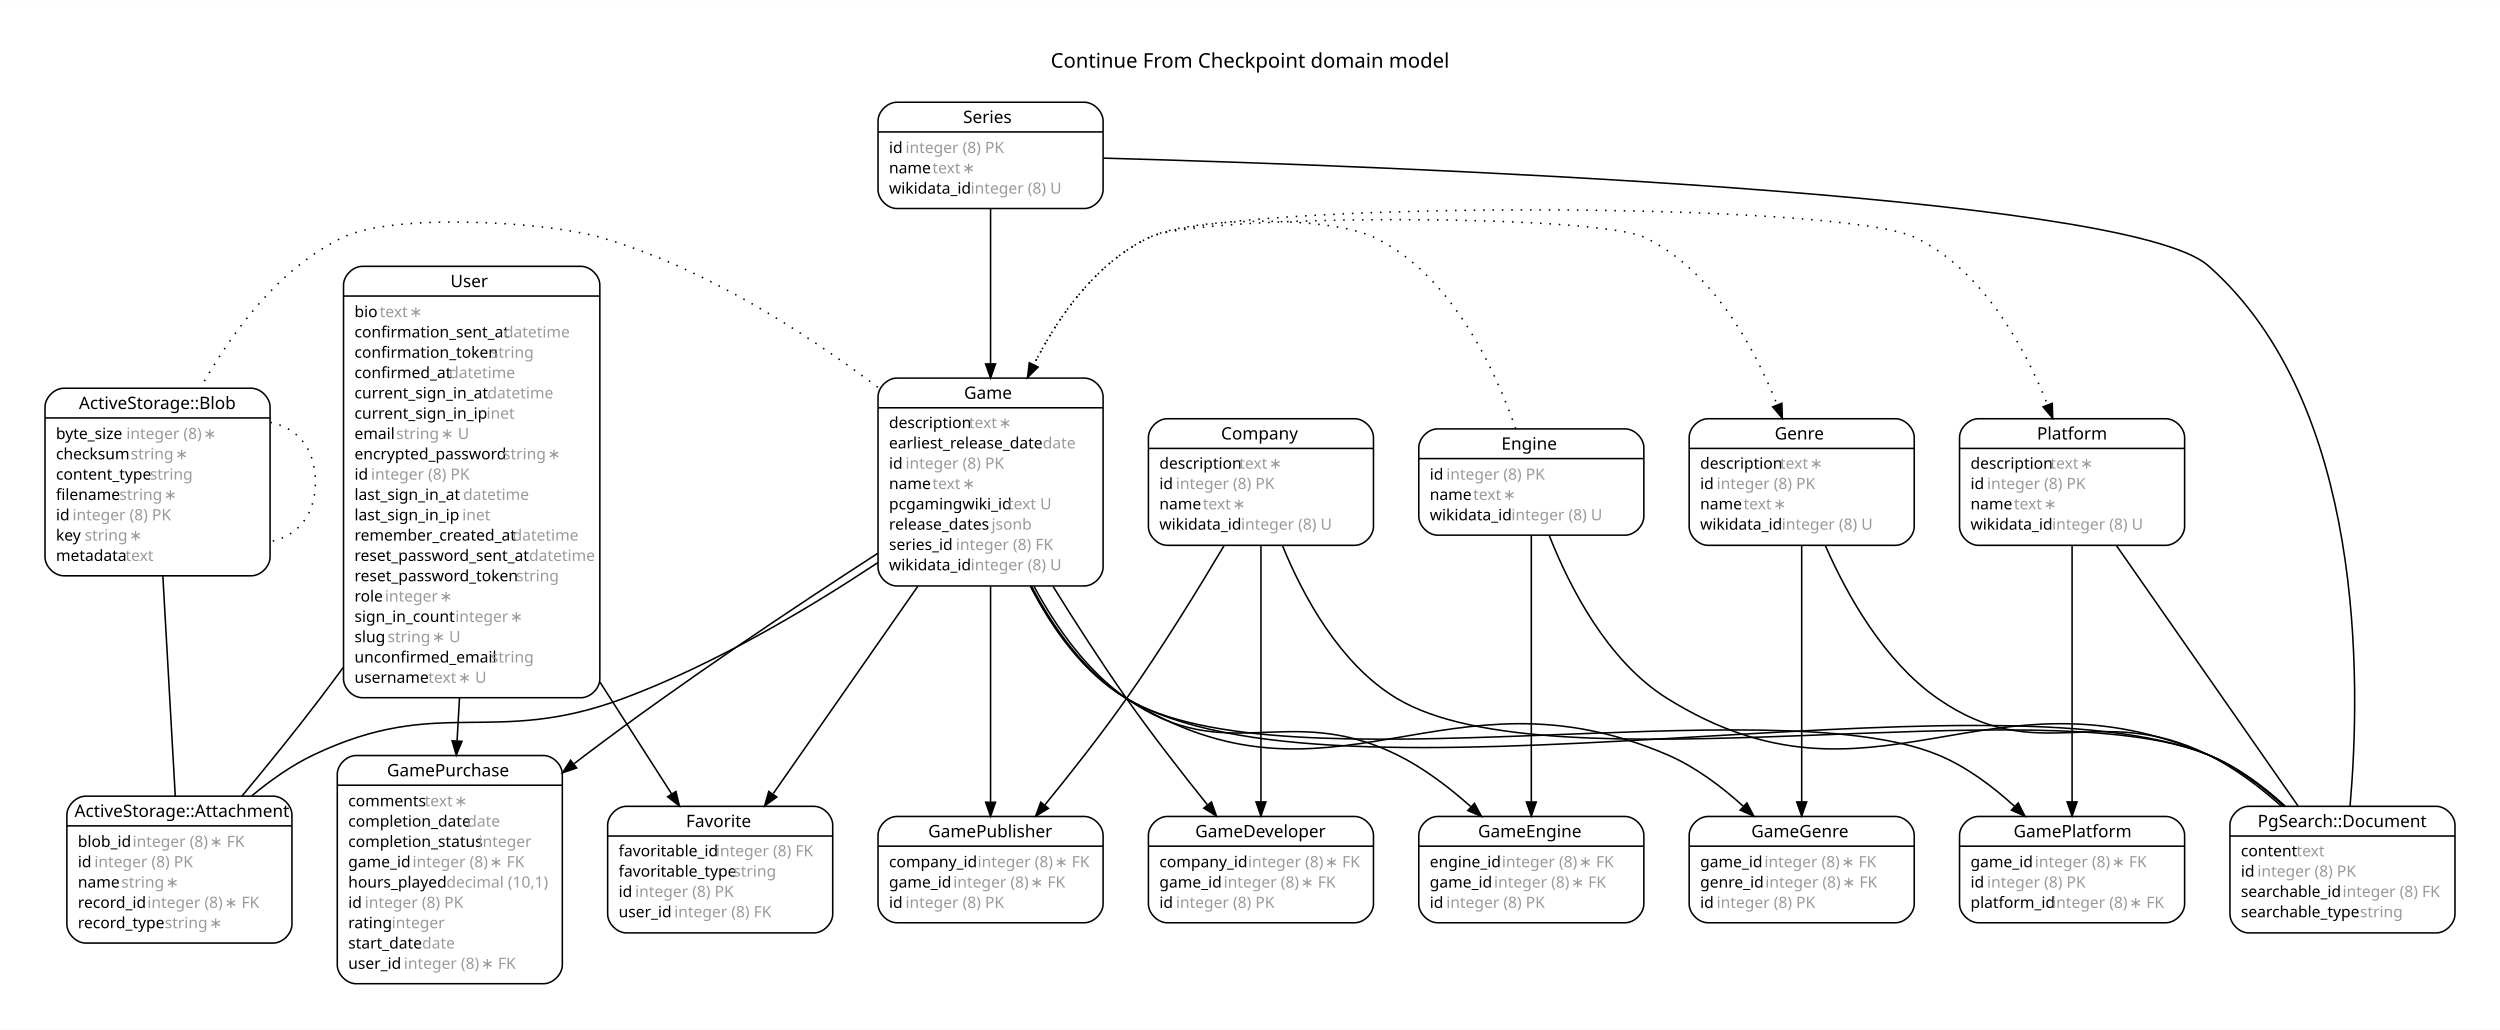
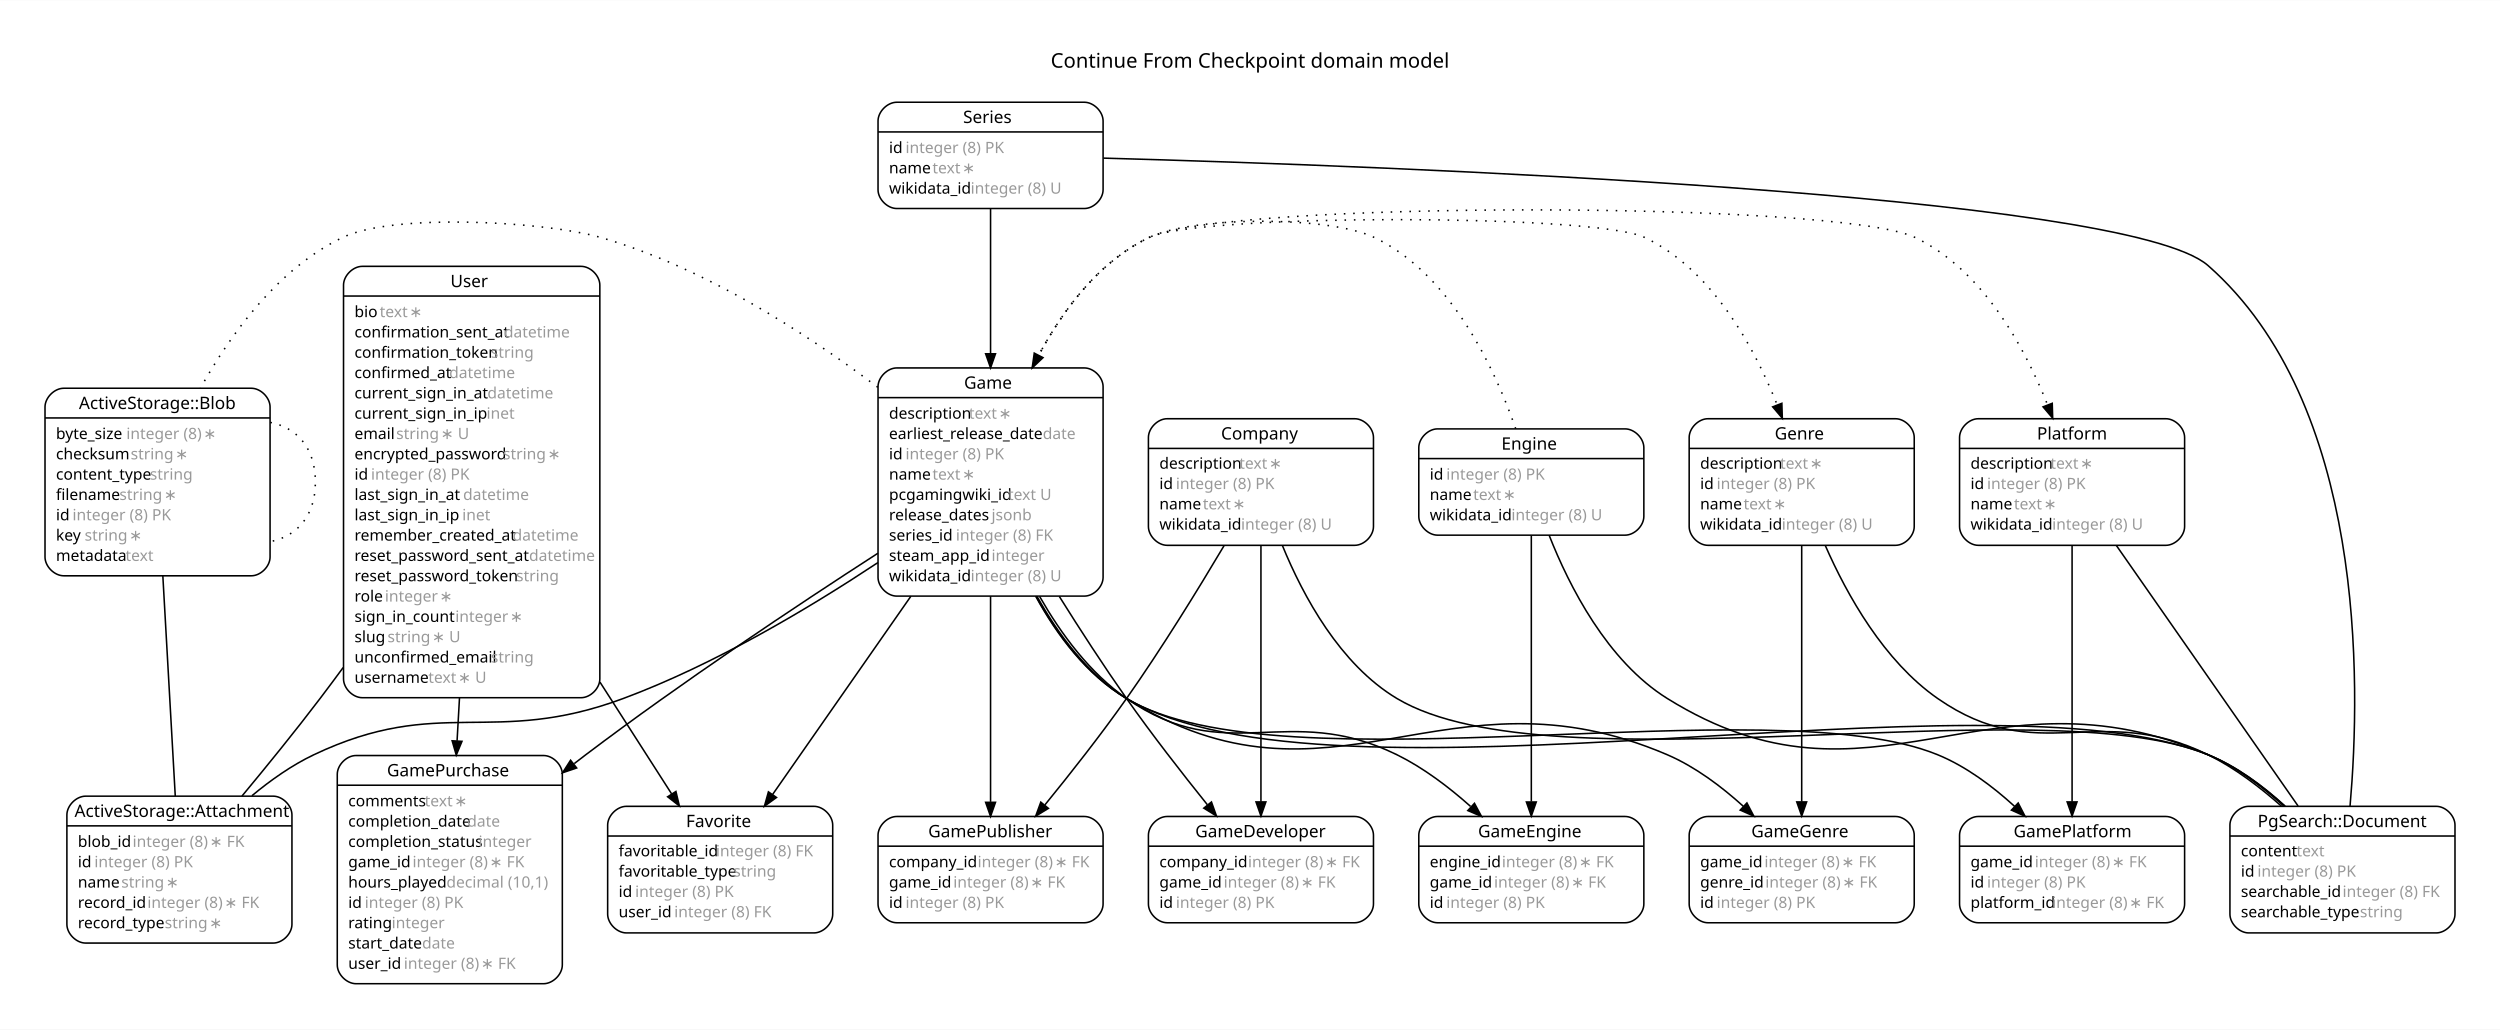
<svg xmlns="http://www.w3.org/2000/svg" width="1600pt" height="659pt" viewBox="0.00 0.00 1599.60 658.60">
  <g id="graph0" class="graph" transform="scale(1 1) rotate(0) translate(28.8 629.8)">
    <polygon fill="#ffffff" stroke="transparent" points="-28.8,28.8 -28.8,-629.8 1570.8,-629.8 1570.8,28.8 -28.8,28.8" />
    <text text-anchor="middle" x="771" y="-586.6" font-family="Arial BoldMT" font-size="13.00" fill="#000000">Continue From Checkpoint domain model</text>
    <g id="node1" class="node">
      <path fill="none" stroke="#000000" d="M26,-26.5C26,-26.5 146,-26.5 146,-26.5 152,-26.5 158,-32.5 158,-38.5 158,-38.5 158,-108.5 158,-108.5 158,-114.5 152,-120.5 146,-120.5 146,-120.5 26,-120.5 26,-120.5 20,-120.5 14,-114.5 14,-108.5 14,-108.5 14,-38.5 14,-38.5 14,-32.5 20,-26.5 26,-26.5" />
      <text text-anchor="start" x="18.884" y="-107.2" font-family="Arial BoldMT" font-size="11.00" fill="#000000">ActiveStorage::Attachment</text>
      <polyline fill="none" stroke="#000000" points="14,-101.5 158,-101.5 " />
      <text text-anchor="start" x="21" y="-88" font-family="ArialMT" font-size="10.00" fill="#000000">blob_id </text>
      <text text-anchor="start" x="56.029" y="-88" font-family="Arial ItalicMT" font-size="10.00" fill="#999999">integer (8) ∗ FK</text>
      <text text-anchor="start" x="21" y="-75" font-family="ArialMT" font-size="10.00" fill="#000000">id </text>
      <text text-anchor="start" x="31.561" y="-75" font-family="Arial ItalicMT" font-size="10.00" fill="#999999">integer (8) PK</text>
      <text text-anchor="start" x="21" y="-62" font-family="ArialMT" font-size="10.00" fill="#000000">name </text>
      <text text-anchor="start" x="48.793" y="-62" font-family="Arial ItalicMT" font-size="10.00" fill="#999999">string ∗</text>
      <text text-anchor="start" x="21" y="-49" font-family="ArialMT" font-size="10.00" fill="#000000">record_id </text>
      <text text-anchor="start" x="65.468" y="-49" font-family="Arial ItalicMT" font-size="10.00" fill="#999999">integer (8) ∗ FK</text>
      <text text-anchor="start" x="21" y="-36" font-family="ArialMT" font-size="10.00" fill="#000000">record_type </text>
      <text text-anchor="start" x="76.586" y="-36" font-family="Arial ItalicMT" font-size="10.00" fill="#999999">string ∗</text>
    </g>
    <g id="node2" class="node">
      <path fill="none" stroke="#000000" d="M12,-261.5C12,-261.5 132,-261.5 132,-261.5 138,-261.5 144,-267.5 144,-273.5 144,-273.5 144,-369.5 144,-369.5 144,-375.5 138,-381.5 132,-381.5 132,-381.5 12,-381.5 12,-381.5 6,-381.5 0,-375.5 0,-369.5 0,-369.5 0,-273.5 0,-273.5 0,-267.5 6,-261.5 12,-261.5" />
      <text text-anchor="start" x="21.695" y="-368.2" font-family="Arial BoldMT" font-size="11.00" fill="#000000">ActiveStorage::Blob</text>
      <polyline fill="none" stroke="#000000" points="0,-362.5 144,-362.5 " />
      <text text-anchor="start" x="7" y="-349" font-family="ArialMT" font-size="10.00" fill="#000000">byte_size </text>
      <text text-anchor="start" x="52.024" y="-349" font-family="Arial ItalicMT" font-size="10.00" fill="#999999">integer (8) ∗</text>
      <text text-anchor="start" x="7" y="-336" font-family="ArialMT" font-size="10.00" fill="#000000">checksum </text>
      <text text-anchor="start" x="54.793" y="-336" font-family="Arial ItalicMT" font-size="10.00" fill="#999999">string ∗</text>
      <text text-anchor="start" x="7" y="-323" font-family="ArialMT" font-size="10.00" fill="#000000">content_type </text>
      <text text-anchor="start" x="67.044" y="-323" font-family="Arial ItalicMT" font-size="10.00" fill="#999999">string</text>
      <text text-anchor="start" x="7" y="-310" font-family="ArialMT" font-size="10.00" fill="#000000">filename </text>
      <text text-anchor="start" x="47.576" y="-310" font-family="Arial ItalicMT" font-size="10.00" fill="#999999">string ∗</text>
      <text text-anchor="start" x="7" y="-297" font-family="ArialMT" font-size="10.00" fill="#000000">id </text>
      <text text-anchor="start" x="17.561" y="-297" font-family="Arial ItalicMT" font-size="10.00" fill="#999999">integer (8) PK</text>
      <text text-anchor="start" x="7" y="-284" font-family="ArialMT" font-size="10.00" fill="#000000">key </text>
      <text text-anchor="start" x="25.34" y="-284" font-family="Arial ItalicMT" font-size="10.00" fill="#999999">string ∗</text>
      <text text-anchor="start" x="7" y="-271" font-family="ArialMT" font-size="10.00" fill="#000000">metadata </text>
      <text text-anchor="start" x="51.473" y="-271" font-family="Arial ItalicMT" font-size="10.00" fill="#999999">text</text>
    </g>
    <g id="edge7" class="edge">
      <path fill="none" stroke="#000000" d="M75.389,-261.466C77.833,-218.174 81.085,-160.556 83.343,-120.575" />
    </g>
    <g id="edge11" class="edge">
      <path fill="none" stroke="#000000" stroke-dasharray="1,5" d="M144.176,-359.641C160.793,-356.354 173,-343.641 173,-321.5 173,-299.359 160.793,-286.646 144.176,-283.359" />
    </g>
    <g id="node3" class="node">
      <path fill="none" stroke="#000000" d="M718,-281C718,-281 838,-281 838,-281 844,-281 850,-287 850,-293 850,-293 850,-350 850,-350 850,-356 844,-362 838,-362 838,-362 718,-362 718,-362 712,-362 706,-356 706,-350 706,-350 706,-293 706,-293 706,-287 712,-281 718,-281" />
      <text text-anchor="start" x="752.461" y="-348.7" font-family="Arial BoldMT" font-size="11.00" fill="#000000">Company</text>
      <polyline fill="none" stroke="#000000" points="706,-343 850,-343 " />
      <text text-anchor="start" x="713" y="-330" font-family="ArialMT" font-size="10.00" fill="#000000">description </text>
      <text text-anchor="start" x="764.138" y="-330" font-family="Arial ItalicMT" font-size="10.00" fill="#999999">text ∗</text>
      <text text-anchor="start" x="713" y="-317" font-family="ArialMT" font-size="10.00" fill="#000000">id </text>
      <text text-anchor="start" x="723.562" y="-317" font-family="Arial ItalicMT" font-size="10.00" fill="#999999">integer (8) PK</text>
      <text text-anchor="start" x="713" y="-304" font-family="ArialMT" font-size="10.00" fill="#000000">name </text>
      <text text-anchor="start" x="740.793" y="-304" font-family="Arial ItalicMT" font-size="10.00" fill="#999999">text ∗</text>
      <text text-anchor="start" x="713" y="-291" font-family="ArialMT" font-size="10.00" fill="#000000">wikidata_id </text>
      <text text-anchor="start" x="765.251" y="-291" font-family="Arial ItalicMT" font-size="10.00" fill="#999999">integer (8) U</text>
    </g>
    <g id="node6" class="node">
-       <path fill="none" stroke="#000000" d="M545,-255C545,-255 665,-255 665,-255 671,-255 677,-261 677,-267 677,-267 677,-376 677,-376 677,-382 671,-388 665,-388 665,-388 545,-388 545,-388 539,-388 533,-382 533,-376 533,-376 533,-267 533,-267 533,-261 539,-255 545,-255" />
-       <text text-anchor="start" x="588.023" y="-374.7" font-family="Arial BoldMT" font-size="11.00" fill="#000000">Game</text>
-       <polyline fill="none" stroke="#000000" points="533,-369 677,-369 " />
-       <text text-anchor="start" x="540" y="-356" font-family="ArialMT" font-size="10.00" fill="#000000">description </text>
-       <text text-anchor="start" x="591.138" y="-356" font-family="Arial ItalicMT" font-size="10.00" fill="#999999">text ∗</text>
-       <text text-anchor="start" x="540" y="-343" font-family="ArialMT" font-size="10.00" fill="#000000">earliest_release_date </text>
-       <text text-anchor="start" x="638.398" y="-343" font-family="Arial ItalicMT" font-size="10.00" fill="#999999">date</text>
-       <text text-anchor="start" x="540" y="-330" font-family="ArialMT" font-size="10.00" fill="#000000">id </text>
-       <text text-anchor="start" x="550.562" y="-330" font-family="Arial ItalicMT" font-size="10.00" fill="#999999">integer (8) PK</text>
-       <text text-anchor="start" x="540" y="-317" font-family="ArialMT" font-size="10.00" fill="#000000">name </text>
-       <text text-anchor="start" x="567.793" y="-317" font-family="Arial ItalicMT" font-size="10.00" fill="#999999">text ∗</text>
-       <text text-anchor="start" x="540" y="-304" font-family="ArialMT" font-size="10.00" fill="#000000">pcgamingwiki_id </text>
-       <text text-anchor="start" x="616.148" y="-304" font-family="Arial ItalicMT" font-size="10.00" fill="#999999">text U</text>
-       <text text-anchor="start" x="540" y="-291" font-family="ArialMT" font-size="10.00" fill="#000000">release_dates </text>
-       <text text-anchor="start" x="605.601" y="-291" font-family="Arial ItalicMT" font-size="10.00" fill="#999999">jsonb</text>
-       <text text-anchor="start" x="540" y="-278" font-family="ArialMT" font-size="10.00" fill="#000000">series_id </text>
-       <text text-anchor="start" x="582.798" y="-278" font-family="Arial ItalicMT" font-size="10.00" fill="#999999">integer (8) FK</text>
-       <text text-anchor="start" x="540" y="-265" font-family="ArialMT" font-size="10.00" fill="#000000">wikidata_id </text>
-       <text text-anchor="start" x="592.251" y="-265" font-family="Arial ItalicMT" font-size="10.00" fill="#999999">integer (8) U</text>
+       <path fill="none" stroke="#000000" d="M545,-248.5C545,-248.5 665,-248.5 665,-248.5 671,-248.5 677,-254.5 677,-260.5 677,-260.5 677,-382.5 677,-382.5 677,-388.5 671,-394.5 665,-394.5 665,-394.5 545,-394.5 545,-394.5 539,-394.5 533,-388.5 533,-382.5 533,-382.5 533,-260.5 533,-260.5 533,-254.5 539,-248.5 545,-248.5" />
+       <text text-anchor="start" x="588.023" y="-381.2" font-family="Arial BoldMT" font-size="11.00" fill="#000000">Game</text>
+       <polyline fill="none" stroke="#000000" points="533,-375.5 677,-375.5 " />
+       <text text-anchor="start" x="540" y="-362" font-family="ArialMT" font-size="10.00" fill="#000000">description </text>
+       <text text-anchor="start" x="591.138" y="-362" font-family="Arial ItalicMT" font-size="10.00" fill="#999999">text ∗</text>
+       <text text-anchor="start" x="540" y="-349" font-family="ArialMT" font-size="10.00" fill="#000000">earliest_release_date </text>
+       <text text-anchor="start" x="638.398" y="-349" font-family="Arial ItalicMT" font-size="10.00" fill="#999999">date</text>
+       <text text-anchor="start" x="540" y="-336" font-family="ArialMT" font-size="10.00" fill="#000000">id </text>
+       <text text-anchor="start" x="550.562" y="-336" font-family="Arial ItalicMT" font-size="10.00" fill="#999999">integer (8) PK</text>
+       <text text-anchor="start" x="540" y="-323" font-family="ArialMT" font-size="10.00" fill="#000000">name </text>
+       <text text-anchor="start" x="567.793" y="-323" font-family="Arial ItalicMT" font-size="10.00" fill="#999999">text ∗</text>
+       <text text-anchor="start" x="540" y="-310" font-family="ArialMT" font-size="10.00" fill="#000000">pcgamingwiki_id </text>
+       <text text-anchor="start" x="616.148" y="-310" font-family="Arial ItalicMT" font-size="10.00" fill="#999999">text U</text>
+       <text text-anchor="start" x="540" y="-297" font-family="ArialMT" font-size="10.00" fill="#000000">release_dates </text>
+       <text text-anchor="start" x="605.601" y="-297" font-family="Arial ItalicMT" font-size="10.00" fill="#999999">jsonb</text>
+       <text text-anchor="start" x="540" y="-284" font-family="ArialMT" font-size="10.00" fill="#000000">series_id </text>
+       <text text-anchor="start" x="582.798" y="-284" font-family="Arial ItalicMT" font-size="10.00" fill="#999999">integer (8) FK</text>
+       <text text-anchor="start" x="540" y="-271" font-family="ArialMT" font-size="10.00" fill="#000000">steam_app_id </text>
+       <text text-anchor="start" x="605.601" y="-271" font-family="Arial ItalicMT" font-size="10.00" fill="#999999">integer</text>
+       <text text-anchor="start" x="540" y="-258" font-family="ArialMT" font-size="10.00" fill="#000000">wikidata_id </text>
+       <text text-anchor="start" x="592.251" y="-258" font-family="Arial ItalicMT" font-size="10.00" fill="#999999">integer (8) U</text>
    </g>
    <g id="node7" class="node">
      <path fill="none" stroke="#000000" d="M718,-39.5C718,-39.5 838,-39.5 838,-39.5 844,-39.5 850,-45.5 850,-51.5 850,-51.5 850,-95.5 850,-95.5 850,-101.5 844,-107.5 838,-107.5 838,-107.5 718,-107.5 718,-107.5 712,-107.5 706,-101.5 706,-95.5 706,-95.5 706,-51.5 706,-51.5 706,-45.5 712,-39.5 718,-39.5" />
      <text text-anchor="start" x="735.953" y="-94.2" font-family="Arial BoldMT" font-size="11.00" fill="#000000">GameDeveloper</text>
      <polyline fill="none" stroke="#000000" points="706,-88.5 850,-88.5 " />
      <text text-anchor="start" x="713" y="-75" font-family="ArialMT" font-size="10.00" fill="#000000">company_id </text>
      <text text-anchor="start" x="769.699" y="-75" font-family="Arial ItalicMT" font-size="10.00" fill="#999999">integer (8) ∗ FK</text>
      <text text-anchor="start" x="713" y="-62" font-family="ArialMT" font-size="10.00" fill="#000000">game_id </text>
      <text text-anchor="start" x="754.138" y="-62" font-family="Arial ItalicMT" font-size="10.00" fill="#999999">integer (8) ∗ FK</text>
      <text text-anchor="start" x="713" y="-49" font-family="ArialMT" font-size="10.00" fill="#000000">id </text>
      <text text-anchor="start" x="723.562" y="-49" font-family="Arial ItalicMT" font-size="10.00" fill="#999999">integer (8) PK</text>
    </g>
    <g id="edge16" class="edge">
      <path fill="none" stroke="#000000" d="M778,-280.825C778,-235.701 778,-163.177 778,-116.96" />
      <polygon fill="#000000" stroke="#000000" points="781.15,-116.801 778,-107.801 774.85,-116.801 781.15,-116.801" />
    </g>
    <g id="node11" class="node">
      <path fill="none" stroke="#000000" d="M545,-39.5C545,-39.5 665,-39.5 665,-39.5 671,-39.5 677,-45.5 677,-51.5 677,-51.5 677,-95.5 677,-95.5 677,-101.5 671,-107.5 665,-107.5 665,-107.5 545,-107.5 545,-107.5 539,-107.5 533,-101.5 533,-95.5 533,-95.5 533,-51.5 533,-51.5 533,-45.5 539,-39.5 545,-39.5" />
      <text text-anchor="start" x="565.093" y="-94.2" font-family="Arial BoldMT" font-size="11.00" fill="#000000">GamePublisher</text>
      <polyline fill="none" stroke="#000000" points="533,-88.5 677,-88.5 " />
      <text text-anchor="start" x="540" y="-75" font-family="ArialMT" font-size="10.00" fill="#000000">company_id </text>
      <text text-anchor="start" x="596.699" y="-75" font-family="Arial ItalicMT" font-size="10.00" fill="#999999">integer (8) ∗ FK</text>
      <text text-anchor="start" x="540" y="-62" font-family="ArialMT" font-size="10.00" fill="#000000">game_id </text>
      <text text-anchor="start" x="581.138" y="-62" font-family="Arial ItalicMT" font-size="10.00" fill="#999999">integer (8) ∗ FK</text>
      <text text-anchor="start" x="540" y="-49" font-family="ArialMT" font-size="10.00" fill="#000000">id </text>
      <text text-anchor="start" x="550.562" y="-49" font-family="Arial ItalicMT" font-size="10.00" fill="#999999">integer (8) PK</text>
    </g>
    <g id="edge18" class="edge">
      <path fill="none" stroke="#000000" d="M754.363,-280.704C737.722,-252.687 714.489,-214.935 692,-183 675.69,-159.838 656.176,-135.044 639.766,-114.917" />
      <polygon fill="#000000" stroke="#000000" points="642.013,-112.689 633.872,-107.725 637.14,-116.683 642.013,-112.689" />
    </g>
    <g id="node14" class="node">
      <path fill="none" stroke="#000000" d="M1410,-33C1410,-33 1530,-33 1530,-33 1536,-33 1542,-39 1542,-45 1542,-45 1542,-102 1542,-102 1542,-108 1536,-114 1530,-114 1530,-114 1410,-114 1410,-114 1404,-114 1398,-108 1398,-102 1398,-102 1398,-45 1398,-45 1398,-39 1404,-33 1410,-33" />
      <text text-anchor="start" x="1415.723" y="-100.7" font-family="Arial BoldMT" font-size="11.00" fill="#000000">PgSearch::Document</text>
      <polyline fill="none" stroke="#000000" points="1398,-95 1542,-95 " />
      <text text-anchor="start" x="1405" y="-82" font-family="ArialMT" font-size="10.00" fill="#000000">content </text>
      <text text-anchor="start" x="1440.581" y="-82" font-family="Arial ItalicMT" font-size="10.00" fill="#999999">text</text>
      <text text-anchor="start" x="1405" y="-69" font-family="ArialMT" font-size="10.00" fill="#000000">id </text>
      <text text-anchor="start" x="1415.562" y="-69" font-family="Arial ItalicMT" font-size="10.00" fill="#999999">integer (8) PK</text>
      <text text-anchor="start" x="1405" y="-56" font-family="ArialMT" font-size="10.00" fill="#000000">searchable_id </text>
      <text text-anchor="start" x="1470.044" y="-56" font-family="Arial ItalicMT" font-size="10.00" fill="#999999">integer (8) FK</text>
      <text text-anchor="start" x="1405" y="-43" font-family="ArialMT" font-size="10.00" fill="#000000">searchable_type </text>
      <text text-anchor="start" x="1481.162" y="-43" font-family="Arial ItalicMT" font-size="10.00" fill="#999999">string</text>
    </g>
    <g id="edge1" class="edge">
      <path fill="none" stroke="#000000" d="M791.734,-280.858C805.027,-248.381 828.58,-204.811 865,-183 964.184,-123.601 1276.993,-190.763 1384,-147 1401.997,-139.64 1418.936,-126.98 1432.944,-114.221" />
    </g>
    <g id="node4" class="node">
      <path fill="none" stroke="#000000" d="M891,-287.5C891,-287.5 1011,-287.5 1011,-287.5 1017,-287.5 1023,-293.5 1023,-299.5 1023,-299.5 1023,-343.5 1023,-343.5 1023,-349.5 1017,-355.5 1011,-355.5 1011,-355.5 891,-355.5 891,-355.5 885,-355.5 879,-349.5 879,-343.5 879,-343.5 879,-299.5 879,-299.5 879,-293.5 885,-287.5 891,-287.5" />
      <text text-anchor="start" x="931.874" y="-342.2" font-family="Arial BoldMT" font-size="11.00" fill="#000000">Engine</text>
      <polyline fill="none" stroke="#000000" points="879,-336.5 1023,-336.5 " />
      <text text-anchor="start" x="886" y="-323" font-family="ArialMT" font-size="10.00" fill="#000000">id </text>
      <text text-anchor="start" x="896.562" y="-323" font-family="Arial ItalicMT" font-size="10.00" fill="#999999">integer (8) PK</text>
      <text text-anchor="start" x="886" y="-310" font-family="ArialMT" font-size="10.00" fill="#000000">name </text>
      <text text-anchor="start" x="913.793" y="-310" font-family="Arial ItalicMT" font-size="10.00" fill="#999999">text ∗</text>
      <text text-anchor="start" x="886" y="-297" font-family="ArialMT" font-size="10.00" fill="#000000">wikidata_id </text>
      <text text-anchor="start" x="938.251" y="-297" font-family="Arial ItalicMT" font-size="10.00" fill="#999999">integer (8) U</text>
    </g>
    <g id="edge21" class="edge">
-       <path fill="none" stroke="#000000" stroke-dasharray="1,5" d="M941.004,-355.62C927.59,-394.144 899.578,-454.514 850.5,-478 821.635,-491.813 735.365,-491.813 706.5,-478 672.847,-461.895 648.927,-428.591 632.796,-396.83" />
-       <polygon fill="#000000" stroke="#000000" points="635.44,-395.067 628.657,-388.365 629.781,-397.834 635.44,-395.067" />
+       <path fill="none" stroke="#000000" stroke-dasharray="1,5" d="M941.004,-355.62C927.59,-394.144 899.578,-454.514 850.5,-478 821.635,-491.813 735.365,-491.813 706.5,-478 674.858,-462.858 651.821,-432.511 635.772,-402.537" />
+       <polygon fill="#000000" stroke="#000000" points="638.562,-401.075 631.636,-394.521 632.964,-403.964 638.562,-401.075" />
    </g>
    <g id="node8" class="node">
      <path fill="none" stroke="#000000" d="M891,-39.5C891,-39.5 1011,-39.5 1011,-39.5 1017,-39.5 1023,-45.5 1023,-51.5 1023,-51.5 1023,-95.5 1023,-95.5 1023,-101.5 1017,-107.5 1011,-107.5 1011,-107.5 891,-107.5 891,-107.5 885,-107.5 879,-101.5 879,-95.5 879,-95.5 879,-51.5 879,-51.5 879,-45.5 885,-39.5 891,-39.5" />
      <text text-anchor="start" x="916.897" y="-94.2" font-family="Arial BoldMT" font-size="11.00" fill="#000000">GameEngine</text>
      <polyline fill="none" stroke="#000000" points="879,-88.5 1023,-88.5 " />
      <text text-anchor="start" x="886" y="-75" font-family="ArialMT" font-size="10.00" fill="#000000">engine_id </text>
      <text text-anchor="start" x="932.152" y="-75" font-family="Arial ItalicMT" font-size="10.00" fill="#999999">integer (8) ∗ FK</text>
      <text text-anchor="start" x="886" y="-62" font-family="ArialMT" font-size="10.00" fill="#000000">game_id </text>
      <text text-anchor="start" x="927.138" y="-62" font-family="Arial ItalicMT" font-size="10.00" fill="#999999">integer (8) ∗ FK</text>
      <text text-anchor="start" x="886" y="-49" font-family="ArialMT" font-size="10.00" fill="#000000">id </text>
      <text text-anchor="start" x="896.562" y="-49" font-family="Arial ItalicMT" font-size="10.00" fill="#999999">integer (8) PK</text>
    </g>
    <g id="edge20" class="edge">
      <path fill="none" stroke="#000000" d="M951,-287.277C951,-242.929 951,-165.561 951,-117.066" />
      <polygon fill="#000000" stroke="#000000" points="954.15,-116.77 951,-107.77 947.85,-116.77 954.15,-116.77" />
    </g>
    <g id="edge2" class="edge">
      <path fill="none" stroke="#000000" d="M962.376,-287.5C975.24,-254.809 999.55,-206.935 1038,-183 1169.254,-101.294 1241.926,-207.98 1384,-147 1401.687,-139.408 1418.436,-126.858 1432.372,-114.258" />
    </g>
    <g id="node5" class="node">
      <path fill="none" stroke="#000000" d="M372,-33C372,-33 492,-33 492,-33 498,-33 504,-39 504,-45 504,-45 504,-102 504,-102 504,-108 498,-114 492,-114 492,-114 372,-114 372,-114 366,-114 360,-108 360,-102 360,-102 360,-45 360,-45 360,-39 366,-33 372,-33" />
      <text text-anchor="start" x="410.132" y="-100.7" font-family="Arial BoldMT" font-size="11.00" fill="#000000">Favorite</text>
      <polyline fill="none" stroke="#000000" points="360,-95 504,-95 " />
      <text text-anchor="start" x="367" y="-82" font-family="ArialMT" font-size="10.00" fill="#000000">favoritable_id </text>
      <text text-anchor="start" x="429.261" y="-82" font-family="Arial ItalicMT" font-size="10.00" fill="#999999">integer (8) FK</text>
      <text text-anchor="start" x="367" y="-69" font-family="ArialMT" font-size="10.00" fill="#000000">favoritable_type </text>
      <text text-anchor="start" x="440.379" y="-69" font-family="Arial ItalicMT" font-size="10.00" fill="#999999">string</text>
      <text text-anchor="start" x="367" y="-56" font-family="ArialMT" font-size="10.00" fill="#000000">id </text>
      <text text-anchor="start" x="377.562" y="-56" font-family="Arial ItalicMT" font-size="10.00" fill="#999999">integer (8) PK</text>
      <text text-anchor="start" x="367" y="-43" font-family="ArialMT" font-size="10.00" fill="#000000">user_id </text>
      <text text-anchor="start" x="402.576" y="-43" font-family="Arial ItalicMT" font-size="10.00" fill="#999999">integer (8) FK</text>
    </g>
    <g id="edge8" class="edge">
      <path fill="none" stroke="#000000" d="M532.96,-269.988C488.087,-240.257 428.033,-204.593 370,-183 286.172,-151.809 252.789,-185.382 172,-147 157.985,-140.342 144.43,-130.793 132.386,-120.773" />
    </g>
    <g id="edge32" class="edge">
      <path fill="none" stroke="#000000" stroke-dasharray="1,5" d="M532.818,-382.147C485.645,-417.692 420.855,-459.199 355.5,-478 320.262,-488.137 223.575,-493.828 190.5,-478 149.614,-458.434 119.226,-416.957 99.464,-381.617" />
    </g>
    <g id="edge22" class="edge">
-       <path fill="none" stroke="#000000" d="M558.412,-254.714C529.261,-212.926 492.364,-160.034 465.97,-122.197" />
-       <polygon fill="#000000" stroke="#000000" points="468.236,-119.94 460.504,-114.361 463.07,-123.545 468.236,-119.94" />
+       <path fill="none" stroke="#000000" d="M554.03,-248.433C525.463,-207.482 490.639,-157.561 465.515,-121.545" />
+       <polygon fill="#000000" stroke="#000000" points="468.04,-119.658 460.307,-114.079 462.873,-123.263 468.04,-119.658" />
    </g>
    <g id="edge24" class="edge">
-       <path fill="none" stroke="#000000" d="M644.991,-254.706C659.311,-231.647 675.901,-205.872 692,-183 708.233,-159.937 727.533,-135.152 743.732,-115.005" />
+       <path fill="none" stroke="#000000" d="M648.971,-248.321C662.339,-226.961 677.372,-203.782 692,-183 708.233,-159.937 727.533,-135.152 743.732,-115.005" />
      <polygon fill="#000000" stroke="#000000" points="746.343,-116.785 749.548,-107.804 741.442,-112.826 746.343,-116.785" />
    </g>
    <g id="edge30" class="edge">
-       <path fill="none" stroke="#000000" d="M632.784,-254.78C646.864,-228.655 666.471,-200.75 692,-183 756.482,-138.167 794.495,-181.597 865,-147 881.967,-138.674 898.329,-126.223 912.145,-113.924" />
+       <path fill="none" stroke="#000000" d="M636.368,-248.309C650.127,-224.136 668.569,-199.291 692,-183 756.482,-138.167 794.495,-181.597 865,-147 881.967,-138.674 898.329,-126.223 912.145,-113.924" />
      <polygon fill="#000000" stroke="#000000" points="914.618,-115.93 919.127,-107.528 910.362,-111.285 914.618,-115.93" />
    </g>
    <g id="node9" class="node">
      <path fill="none" stroke="#000000" d="M1064,-39.5C1064,-39.5 1184,-39.5 1184,-39.5 1190,-39.5 1196,-45.5 1196,-51.5 1196,-51.5 1196,-95.5 1196,-95.5 1196,-101.5 1190,-107.5 1184,-107.5 1184,-107.5 1064,-107.5 1064,-107.5 1058,-107.5 1052,-101.5 1052,-95.5 1052,-95.5 1052,-51.5 1052,-51.5 1052,-45.5 1058,-39.5 1064,-39.5" />
      <text text-anchor="start" x="1091.737" y="-94.2" font-family="Arial BoldMT" font-size="11.00" fill="#000000">GameGenre</text>
      <polyline fill="none" stroke="#000000" points="1052,-88.5 1196,-88.5 " />
      <text text-anchor="start" x="1059" y="-75" font-family="ArialMT" font-size="10.00" fill="#000000">game_id </text>
      <text text-anchor="start" x="1100.138" y="-75" font-family="Arial ItalicMT" font-size="10.00" fill="#999999">integer (8) ∗ FK</text>
      <text text-anchor="start" x="1059" y="-62" font-family="ArialMT" font-size="10.00" fill="#000000">genre_id </text>
      <text text-anchor="start" x="1100.699" y="-62" font-family="Arial ItalicMT" font-size="10.00" fill="#999999">integer (8) ∗ FK</text>
      <text text-anchor="start" x="1059" y="-49" font-family="ArialMT" font-size="10.00" fill="#000000">id </text>
      <text text-anchor="start" x="1069.562" y="-49" font-family="Arial ItalicMT" font-size="10.00" fill="#999999">integer (8) PK</text>
    </g>
    <g id="edge28" class="edge">
-       <path fill="none" stroke="#000000" d="M631.173,-254.927C645.153,-228.162 665.121,-199.732 692,-183 823.254,-101.294 895.926,-207.98 1038,-147 1055.837,-139.344 1072.719,-126.646 1086.725,-113.939" />
+       <path fill="none" stroke="#000000" d="M634.676,-248.42C648.421,-223.649 667.291,-198.381 692,-183 823.254,-101.294 895.926,-207.98 1038,-147 1055.837,-139.344 1072.719,-126.646 1086.725,-113.939" />
      <polygon fill="#000000" stroke="#000000" points="1088.946,-116.174 1093.361,-107.722 1084.639,-111.576 1088.946,-116.174" />
    </g>
    <g id="node10" class="node">
      <path fill="none" stroke="#000000" d="M1237,-39.5C1237,-39.5 1357,-39.5 1357,-39.5 1363,-39.5 1369,-45.5 1369,-51.5 1369,-51.5 1369,-95.5 1369,-95.5 1369,-101.5 1363,-107.5 1357,-107.5 1357,-107.5 1237,-107.5 1237,-107.5 1231,-107.5 1225,-101.5 1225,-95.5 1225,-95.5 1225,-51.5 1225,-51.5 1225,-45.5 1231,-39.5 1237,-39.5" />
      <text text-anchor="start" x="1259.545" y="-94.2" font-family="Arial BoldMT" font-size="11.00" fill="#000000">GamePlatform</text>
      <polyline fill="none" stroke="#000000" points="1225,-88.5 1369,-88.5 " />
      <text text-anchor="start" x="1232" y="-75" font-family="ArialMT" font-size="10.00" fill="#000000">game_id </text>
      <text text-anchor="start" x="1273.138" y="-75" font-family="Arial ItalicMT" font-size="10.00" fill="#999999">integer (8) ∗ FK</text>
      <text text-anchor="start" x="1232" y="-62" font-family="ArialMT" font-size="10.00" fill="#000000">id </text>
      <text text-anchor="start" x="1242.562" y="-62" font-family="Arial ItalicMT" font-size="10.00" fill="#999999">integer (8) PK</text>
      <text text-anchor="start" x="1232" y="-49" font-family="ArialMT" font-size="10.00" fill="#000000">platform_id </text>
      <text text-anchor="start" x="1284.246" y="-49" font-family="Arial ItalicMT" font-size="10.00" fill="#999999">integer (8) ∗ FK</text>
    </g>
    <g id="edge26" class="edge">
-       <path fill="none" stroke="#000000" d="M630.715,-254.843C644.653,-227.892 664.716,-199.34 692,-183 791.184,-123.601 1103.993,-190.763 1211,-147 1229.122,-139.589 1246.171,-126.804 1260.235,-113.955" />
+       <path fill="none" stroke="#000000" d="M634.194,-248.322C647.924,-223.382 666.908,-198.027 692,-183 791.184,-123.601 1103.993,-190.763 1211,-147 1229.122,-139.589 1246.171,-126.804 1260.235,-113.955" />
      <polygon fill="#000000" stroke="#000000" points="1262.513,-116.136 1266.891,-107.665 1258.186,-111.557 1262.513,-116.136" />
    </g>
    <g id="edge25" class="edge">
-       <path fill="none" stroke="#000000" d="M605,-254.714C605,-210.937 605,-154.975 605,-116.901" />
-       <polygon fill="#000000" stroke="#000000" points="608.15,-116.625 605,-107.625 601.85,-116.625 608.15,-116.625" />
+       <path fill="none" stroke="#000000" d="M605,-248.433C605,-205.676 605,-153.139 605,-116.862" />
+       <polygon fill="#000000" stroke="#000000" points="608.15,-116.544 605,-107.544 601.85,-116.544 608.15,-116.544" />
    </g>
    <g id="node12" class="node">
      <path fill="none" stroke="#000000" d="M199,-.5C199,-.5 319,-.5 319,-.5 325,-.5 331,-6.5 331,-12.5 331,-12.5 331,-134.5 331,-134.5 331,-140.5 325,-146.5 319,-146.5 319,-146.5 199,-146.5 199,-146.5 193,-146.5 187,-140.5 187,-134.5 187,-134.5 187,-12.5 187,-12.5 187,-6.5 193,-.5 199,-.5" />
      <text text-anchor="start" x="218.787" y="-133.2" font-family="Arial BoldMT" font-size="11.00" fill="#000000">GamePurchase</text>
      <polyline fill="none" stroke="#000000" points="187,-127.5 331,-127.5 " />
      <text text-anchor="start" x="194" y="-114" font-family="ArialMT" font-size="10.00" fill="#000000">comments </text>
      <text text-anchor="start" x="242.901" y="-114" font-family="Arial ItalicMT" font-size="10.00" fill="#999999">text ∗</text>
      <text text-anchor="start" x="194" y="-101" font-family="ArialMT" font-size="10.00" fill="#000000">completion_date </text>
      <text text-anchor="start" x="270.162" y="-101" font-family="Arial ItalicMT" font-size="10.00" fill="#999999">date</text>
      <text text-anchor="start" x="194" y="-88" font-family="ArialMT" font-size="10.00" fill="#000000">completion_status </text>
      <text text-anchor="start" x="277.379" y="-88" font-family="Arial ItalicMT" font-size="10.00" fill="#999999">integer</text>
      <text text-anchor="start" x="194" y="-75" font-family="ArialMT" font-size="10.00" fill="#000000">game_id </text>
      <text text-anchor="start" x="235.138" y="-75" font-family="Arial ItalicMT" font-size="10.00" fill="#999999">integer (8) ∗ FK</text>
      <text text-anchor="start" x="194" y="-62" font-family="ArialMT" font-size="10.00" fill="#000000">hours_played </text>
      <text text-anchor="start" x="256.822" y="-62" font-family="Arial ItalicMT" font-size="10.00" fill="#999999">decimal (10,1)</text>
      <text text-anchor="start" x="194" y="-49" font-family="ArialMT" font-size="10.00" fill="#000000">id </text>
      <text text-anchor="start" x="204.561" y="-49" font-family="Arial ItalicMT" font-size="10.00" fill="#999999">integer (8) PK</text>
      <text text-anchor="start" x="194" y="-36" font-family="ArialMT" font-size="10.00" fill="#000000">rating </text>
      <text text-anchor="start" x="221.793" y="-36" font-family="Arial ItalicMT" font-size="10.00" fill="#999999">integer</text>
      <text text-anchor="start" x="194" y="-23" font-family="ArialMT" font-size="10.00" fill="#000000">start_date </text>
      <text text-anchor="start" x="241.251" y="-23" font-family="Arial ItalicMT" font-size="10.00" fill="#999999">date</text>
      <text text-anchor="start" x="194" y="-10" font-family="ArialMT" font-size="10.00" fill="#000000">user_id </text>
      <text text-anchor="start" x="229.576" y="-10" font-family="Arial ItalicMT" font-size="10.00" fill="#999999">integer (8) ∗ FK</text>
    </g>
    <g id="edge23" class="edge">
      <path fill="none" stroke="#000000" d="M532.923,-275.943C480.136,-241.862 407.314,-193.339 346,-147 343.555,-145.152 341.087,-143.258 338.608,-141.332" />
      <polygon fill="#000000" stroke="#000000" points="340.17,-138.553 331.149,-135.463 336.275,-143.504 340.17,-138.553" />
    </g>
    <g id="node13" class="node">
      <path fill="none" stroke="#000000" d="M1064,-281C1064,-281 1184,-281 1184,-281 1190,-281 1196,-287 1196,-293 1196,-293 1196,-350 1196,-350 1196,-356 1190,-362 1184,-362 1184,-362 1064,-362 1064,-362 1058,-362 1052,-356 1052,-350 1052,-350 1052,-293 1052,-293 1052,-287 1058,-281 1064,-281" />
      <text text-anchor="start" x="1106.714" y="-348.7" font-family="Arial BoldMT" font-size="11.00" fill="#000000">Genre</text>
      <polyline fill="none" stroke="#000000" points="1052,-343 1196,-343 " />
      <text text-anchor="start" x="1059" y="-330" font-family="ArialMT" font-size="10.00" fill="#000000">description </text>
      <text text-anchor="start" x="1110.138" y="-330" font-family="Arial ItalicMT" font-size="10.00" fill="#999999">text ∗</text>
      <text text-anchor="start" x="1059" y="-317" font-family="ArialMT" font-size="10.00" fill="#000000">id </text>
      <text text-anchor="start" x="1069.562" y="-317" font-family="Arial ItalicMT" font-size="10.00" fill="#999999">integer (8) PK</text>
      <text text-anchor="start" x="1059" y="-304" font-family="ArialMT" font-size="10.00" fill="#000000">name </text>
      <text text-anchor="start" x="1086.793" y="-304" font-family="Arial ItalicMT" font-size="10.00" fill="#999999">text ∗</text>
      <text text-anchor="start" x="1059" y="-291" font-family="ArialMT" font-size="10.00" fill="#000000">wikidata_id </text>
      <text text-anchor="start" x="1111.251" y="-291" font-family="Arial ItalicMT" font-size="10.00" fill="#999999">integer (8) U</text>
    </g>
    <g id="edge29" class="edge">
-       <path fill="none" stroke="#000000" stroke-dasharray="1,5" d="M628.657,-388.365C644.73,-422.502 669.839,-460.456 706.5,-478 738.272,-493.204 991.728,-493.204 1023.5,-478 1066.374,-457.483 1093.171,-408.818 1108.204,-371.159" />
+       <path fill="none" stroke="#000000" stroke-dasharray="1,5" d="M631.636,-394.521C647.772,-426.965 672.03,-461.505 706.5,-478 738.272,-493.204 991.728,-493.204 1023.5,-478 1066.374,-457.483 1093.171,-408.818 1108.204,-371.159" />
      <polygon fill="#000000" stroke="#000000" points="1111.307,-371.865 1111.595,-362.334 1105.426,-369.605 1111.307,-371.865" />
    </g>
    <g id="edge3" class="edge">
-       <path fill="none" stroke="#000000" d="M630.396,-254.981C644.316,-227.881 664.453,-199.175 692,-183 824.786,-105.029 1240.975,-204.057 1384,-147 1402.243,-139.723 1419.356,-126.915 1433.438,-114.009" />
+       <path fill="none" stroke="#000000" d="M633.857,-248.453C647.585,-223.369 666.657,-197.881 692,-183 824.786,-105.029 1240.975,-204.057 1384,-147 1402.243,-139.723 1419.356,-126.915 1433.438,-114.009" />
    </g>
    <g id="node15" class="node">
      <path fill="none" stroke="#000000" d="M1237,-281C1237,-281 1357,-281 1357,-281 1363,-281 1369,-287 1369,-293 1369,-293 1369,-350 1369,-350 1369,-356 1363,-362 1357,-362 1357,-362 1237,-362 1237,-362 1231,-362 1225,-356 1225,-350 1225,-350 1225,-293 1225,-293 1225,-287 1231,-281 1237,-281" />
      <text text-anchor="start" x="1274.523" y="-348.7" font-family="Arial BoldMT" font-size="11.00" fill="#000000">Platform</text>
      <polyline fill="none" stroke="#000000" points="1225,-343 1369,-343 " />
      <text text-anchor="start" x="1232" y="-330" font-family="ArialMT" font-size="10.00" fill="#000000">description </text>
      <text text-anchor="start" x="1283.138" y="-330" font-family="Arial ItalicMT" font-size="10.00" fill="#999999">text ∗</text>
      <text text-anchor="start" x="1232" y="-317" font-family="ArialMT" font-size="10.00" fill="#000000">id </text>
      <text text-anchor="start" x="1242.562" y="-317" font-family="Arial ItalicMT" font-size="10.00" fill="#999999">integer (8) PK</text>
      <text text-anchor="start" x="1232" y="-304" font-family="ArialMT" font-size="10.00" fill="#000000">name </text>
      <text text-anchor="start" x="1259.793" y="-304" font-family="Arial ItalicMT" font-size="10.00" fill="#999999">text ∗</text>
      <text text-anchor="start" x="1232" y="-291" font-family="ArialMT" font-size="10.00" fill="#000000">wikidata_id </text>
      <text text-anchor="start" x="1284.251" y="-291" font-family="Arial ItalicMT" font-size="10.00" fill="#999999">integer (8) U</text>
    </g>
    <g id="edge27" class="edge">
-       <path fill="none" stroke="#000000" stroke-dasharray="1,5" d="M628.657,-388.365C644.73,-422.502 669.839,-460.456 706.5,-478 755.611,-501.502 1147.389,-501.502 1196.5,-478 1239.374,-457.483 1266.171,-408.818 1281.204,-371.159" />
+       <path fill="none" stroke="#000000" stroke-dasharray="1,5" d="M631.636,-394.521C647.772,-426.965 672.03,-461.505 706.5,-478 755.611,-501.502 1147.389,-501.502 1196.5,-478 1239.374,-457.483 1266.171,-408.818 1281.204,-371.159" />
      <polygon fill="#000000" stroke="#000000" points="1284.307,-371.865 1284.595,-362.334 1278.426,-369.605 1284.307,-371.865" />
    </g>
    <g id="edge33" class="edge">
      <path fill="none" stroke="#000000" d="M1124,-280.825C1124,-235.701 1124,-163.177 1124,-116.96" />
      <polygon fill="#000000" stroke="#000000" points="1127.15,-116.801 1124,-107.801 1120.85,-116.801 1127.15,-116.801" />
    </g>
    <g id="edge4" class="edge">
      <path fill="none" stroke="#000000" d="M1139.105,-280.837C1152.969,-249.245 1176.612,-206.909 1211,-183 1275.482,-138.167 1313.495,-181.597 1384,-147 1400.927,-138.694 1417.252,-126.282 1431.047,-114.011" />
    </g>
    <g id="edge34" class="edge">
      <path fill="none" stroke="#000000" d="M1297,-280.825C1297,-235.701 1297,-163.177 1297,-116.96" />
      <polygon fill="#000000" stroke="#000000" points="1300.15,-116.801 1297,-107.801 1293.85,-116.801 1300.15,-116.801" />
    </g>
    <g id="edge5" class="edge">
      <path fill="none" stroke="#000000" d="M1325.374,-280.825C1357.486,-234.791 1409.492,-160.24 1441.611,-114.197" />
    </g>
    <g id="node16" class="node">
      <path fill="none" stroke="#000000" d="M545,-496.5C545,-496.5 665,-496.5 665,-496.5 671,-496.5 677,-502.5 677,-508.5 677,-508.5 677,-552.5 677,-552.5 677,-558.5 671,-564.5 665,-564.5 665,-564.5 545,-564.5 545,-564.5 539,-564.5 533,-558.5 533,-552.5 533,-552.5 533,-508.5 533,-508.5 533,-502.5 539,-496.5 545,-496.5" />
      <text text-anchor="start" x="587.41" y="-551.2" font-family="Arial BoldMT" font-size="11.00" fill="#000000">Series</text>
      <polyline fill="none" stroke="#000000" points="533,-545.5 677,-545.5 " />
      <text text-anchor="start" x="540" y="-532" font-family="ArialMT" font-size="10.00" fill="#000000">id </text>
      <text text-anchor="start" x="550.562" y="-532" font-family="Arial ItalicMT" font-size="10.00" fill="#999999">integer (8) PK</text>
      <text text-anchor="start" x="540" y="-519" font-family="ArialMT" font-size="10.00" fill="#000000">name </text>
      <text text-anchor="start" x="567.793" y="-519" font-family="Arial ItalicMT" font-size="10.00" fill="#999999">text ∗</text>
      <text text-anchor="start" x="540" y="-506" font-family="ArialMT" font-size="10.00" fill="#000000">wikidata_id </text>
      <text text-anchor="start" x="592.251" y="-506" font-family="Arial ItalicMT" font-size="10.00" fill="#999999">integer (8) U</text>
    </g>
    <g id="edge31" class="edge">
-       <path fill="none" stroke="#000000" d="M605,-496.455C605,-469.592 605,-431.101 605,-397.058" />
-       <polygon fill="#000000" stroke="#000000" points="608.15,-397.05 605,-388.05 601.85,-397.05 608.15,-397.05" />
+       <path fill="none" stroke="#000000" d="M605,-496.455C605,-471.292 605,-435.926 605,-403.571" />
+       <polygon fill="#000000" stroke="#000000" points="608.15,-403.536 605,-394.536 601.85,-403.536 608.15,-403.536" />
    </g>
    <g id="edge6" class="edge">
      <path fill="none" stroke="#000000" d="M677.196,-528.748C860.207,-523.643 1331.535,-506.113 1384,-460 1484.554,-371.619 1481.888,-194.03 1474.855,-114.11" />
    </g>
    <g id="node17" class="node">
      <path fill="none" stroke="#000000" d="M203,-183.5C203,-183.5 343,-183.5 343,-183.5 349,-183.5 355,-189.5 355,-195.5 355,-195.5 355,-447.5 355,-447.5 355,-453.5 349,-459.5 343,-459.5 343,-459.5 203,-459.5 203,-459.5 197,-459.5 191,-453.5 191,-447.5 191,-447.5 191,-195.5 191,-195.5 191,-189.5 197,-183.5 203,-183.5" />
      <text text-anchor="start" x="259.388" y="-446.2" font-family="Arial BoldMT" font-size="11.00" fill="#000000">User</text>
      <polyline fill="none" stroke="#000000" points="191,-440.5 355,-440.5 " />
      <text text-anchor="start" x="198" y="-427" font-family="ArialMT" font-size="10.00" fill="#000000">bio </text>
      <text text-anchor="start" x="214.123" y="-427" font-family="Arial ItalicMT" font-size="10.00" fill="#999999">text ∗</text>
      <text text-anchor="start" x="198" y="-414" font-family="ArialMT" font-size="10.00" fill="#000000">confirmation_sent_at </text>
      <text text-anchor="start" x="293.61" y="-414" font-family="Arial ItalicMT" font-size="10.00" fill="#999999">datetime</text>
      <text text-anchor="start" x="198" y="-401" font-family="ArialMT" font-size="10.00" fill="#000000">confirmation_token </text>
      <text text-anchor="start" x="285.271" y="-401" font-family="Arial ItalicMT" font-size="10.00" fill="#999999">string</text>
      <text text-anchor="start" x="198" y="-388" font-family="ArialMT" font-size="10.00" fill="#000000">confirmed_at </text>
      <text text-anchor="start" x="258.586" y="-388" font-family="Arial ItalicMT" font-size="10.00" fill="#999999">datetime</text>
      <text text-anchor="start" x="198" y="-375" font-family="ArialMT" font-size="10.00" fill="#000000">current_sign_in_at </text>
      <text text-anchor="start" x="283.054" y="-375" font-family="Arial ItalicMT" font-size="10.00" fill="#999999">datetime</text>
      <text text-anchor="start" x="198" y="-362" font-family="ArialMT" font-size="10.00" fill="#000000">current_sign_in_ip </text>
      <text text-anchor="start" x="282.497" y="-362" font-family="Arial ItalicMT" font-size="10.00" fill="#999999">inet</text>
      <text text-anchor="start" x="198" y="-349" font-family="ArialMT" font-size="10.00" fill="#000000">email </text>
      <text text-anchor="start" x="224.675" y="-349" font-family="Arial ItalicMT" font-size="10.00" fill="#999999">string ∗ U</text>
      <text text-anchor="start" x="198" y="-336" font-family="ArialMT" font-size="10.00" fill="#000000">encrypted_password </text>
      <text text-anchor="start" x="293.054" y="-336" font-family="Arial ItalicMT" font-size="10.00" fill="#999999">string ∗</text>
      <text text-anchor="start" x="198" y="-323" font-family="ArialMT" font-size="10.00" fill="#000000">id </text>
      <text text-anchor="start" x="208.561" y="-323" font-family="Arial ItalicMT" font-size="10.00" fill="#999999">integer (8) PK</text>
      <text text-anchor="start" x="198" y="-310" font-family="ArialMT" font-size="10.00" fill="#000000">last_sign_in_at </text>
      <text text-anchor="start" x="267.492" y="-310" font-family="Arial ItalicMT" font-size="10.00" fill="#999999">datetime</text>
      <text text-anchor="start" x="198" y="-297" font-family="ArialMT" font-size="10.00" fill="#000000">last_sign_in_ip </text>
      <text text-anchor="start" x="266.935" y="-297" font-family="Arial ItalicMT" font-size="10.00" fill="#999999">inet</text>
      <text text-anchor="start" x="198" y="-284" font-family="ArialMT" font-size="10.00" fill="#000000">remember_created_at </text>
      <text text-anchor="start" x="299.162" y="-284" font-family="Arial ItalicMT" font-size="10.00" fill="#999999">datetime</text>
      <text text-anchor="start" x="197.956" y="-271" font-family="ArialMT" font-size="10.00" fill="#000000">reset_password_sent_at </text>
      <text text-anchor="start" x="309.69" y="-271" font-family="Arial ItalicMT" font-size="10.00" fill="#999999">datetime</text>
      <text text-anchor="start" x="198" y="-258" font-family="ArialMT" font-size="10.00" fill="#000000">reset_password_token </text>
      <text text-anchor="start" x="301.394" y="-258" font-family="Arial ItalicMT" font-size="10.00" fill="#999999">string</text>
      <text text-anchor="start" x="198" y="-245" font-family="ArialMT" font-size="10.00" fill="#000000">role </text>
      <text text-anchor="start" x="217.453" y="-245" font-family="Arial ItalicMT" font-size="10.00" fill="#999999">integer ∗</text>
      <text text-anchor="start" x="198" y="-232" font-family="ArialMT" font-size="10.00" fill="#000000">sign_in_count </text>
      <text text-anchor="start" x="262.492" y="-232" font-family="Arial ItalicMT" font-size="10.00" fill="#999999">integer ∗</text>
      <text text-anchor="start" x="198" y="-219" font-family="ArialMT" font-size="10.00" fill="#000000">slug </text>
      <text text-anchor="start" x="219.123" y="-219" font-family="Arial ItalicMT" font-size="10.00" fill="#999999">string ∗ U</text>
      <text text-anchor="start" x="198" y="-206" font-family="ArialMT" font-size="10.00" fill="#000000">unconfirmed_email </text>
      <text text-anchor="start" x="285.266" y="-206" font-family="Arial ItalicMT" font-size="10.00" fill="#999999">string</text>
      <text text-anchor="start" x="198" y="-193" font-family="ArialMT" font-size="10.00" fill="#000000">username </text>
      <text text-anchor="start" x="245.246" y="-193" font-family="Arial ItalicMT" font-size="10.00" fill="#999999">text ∗ U</text>
    </g>
    <g id="edge9" class="edge">
      <path fill="none" stroke="#000000" d="M190.786,-202.818C185.835,-196.076 180.882,-189.429 176,-183 160.151,-162.128 141.913,-139.672 126.016,-120.561" />
    </g>
    <g id="edge14" class="edge">
      <path fill="none" stroke="#000000" d="M355.062,-193.505C371.423,-167.984 387.64,-142.69 400.936,-121.952" />
      <polygon fill="#000000" stroke="#000000" points="403.677,-123.512 405.883,-114.236 398.374,-120.112 403.677,-123.512" />
    </g>
    <g id="edge12" class="edge">
      <path fill="none" stroke="#000000" d="M265.202,-183.359C264.675,-174.032 264.155,-164.812 263.652,-155.915" />
      <polygon fill="#000000" stroke="#000000" points="266.789,-155.578 263.136,-146.77 260.499,-155.933 266.789,-155.578" />
    </g>
  </g>
</svg>
